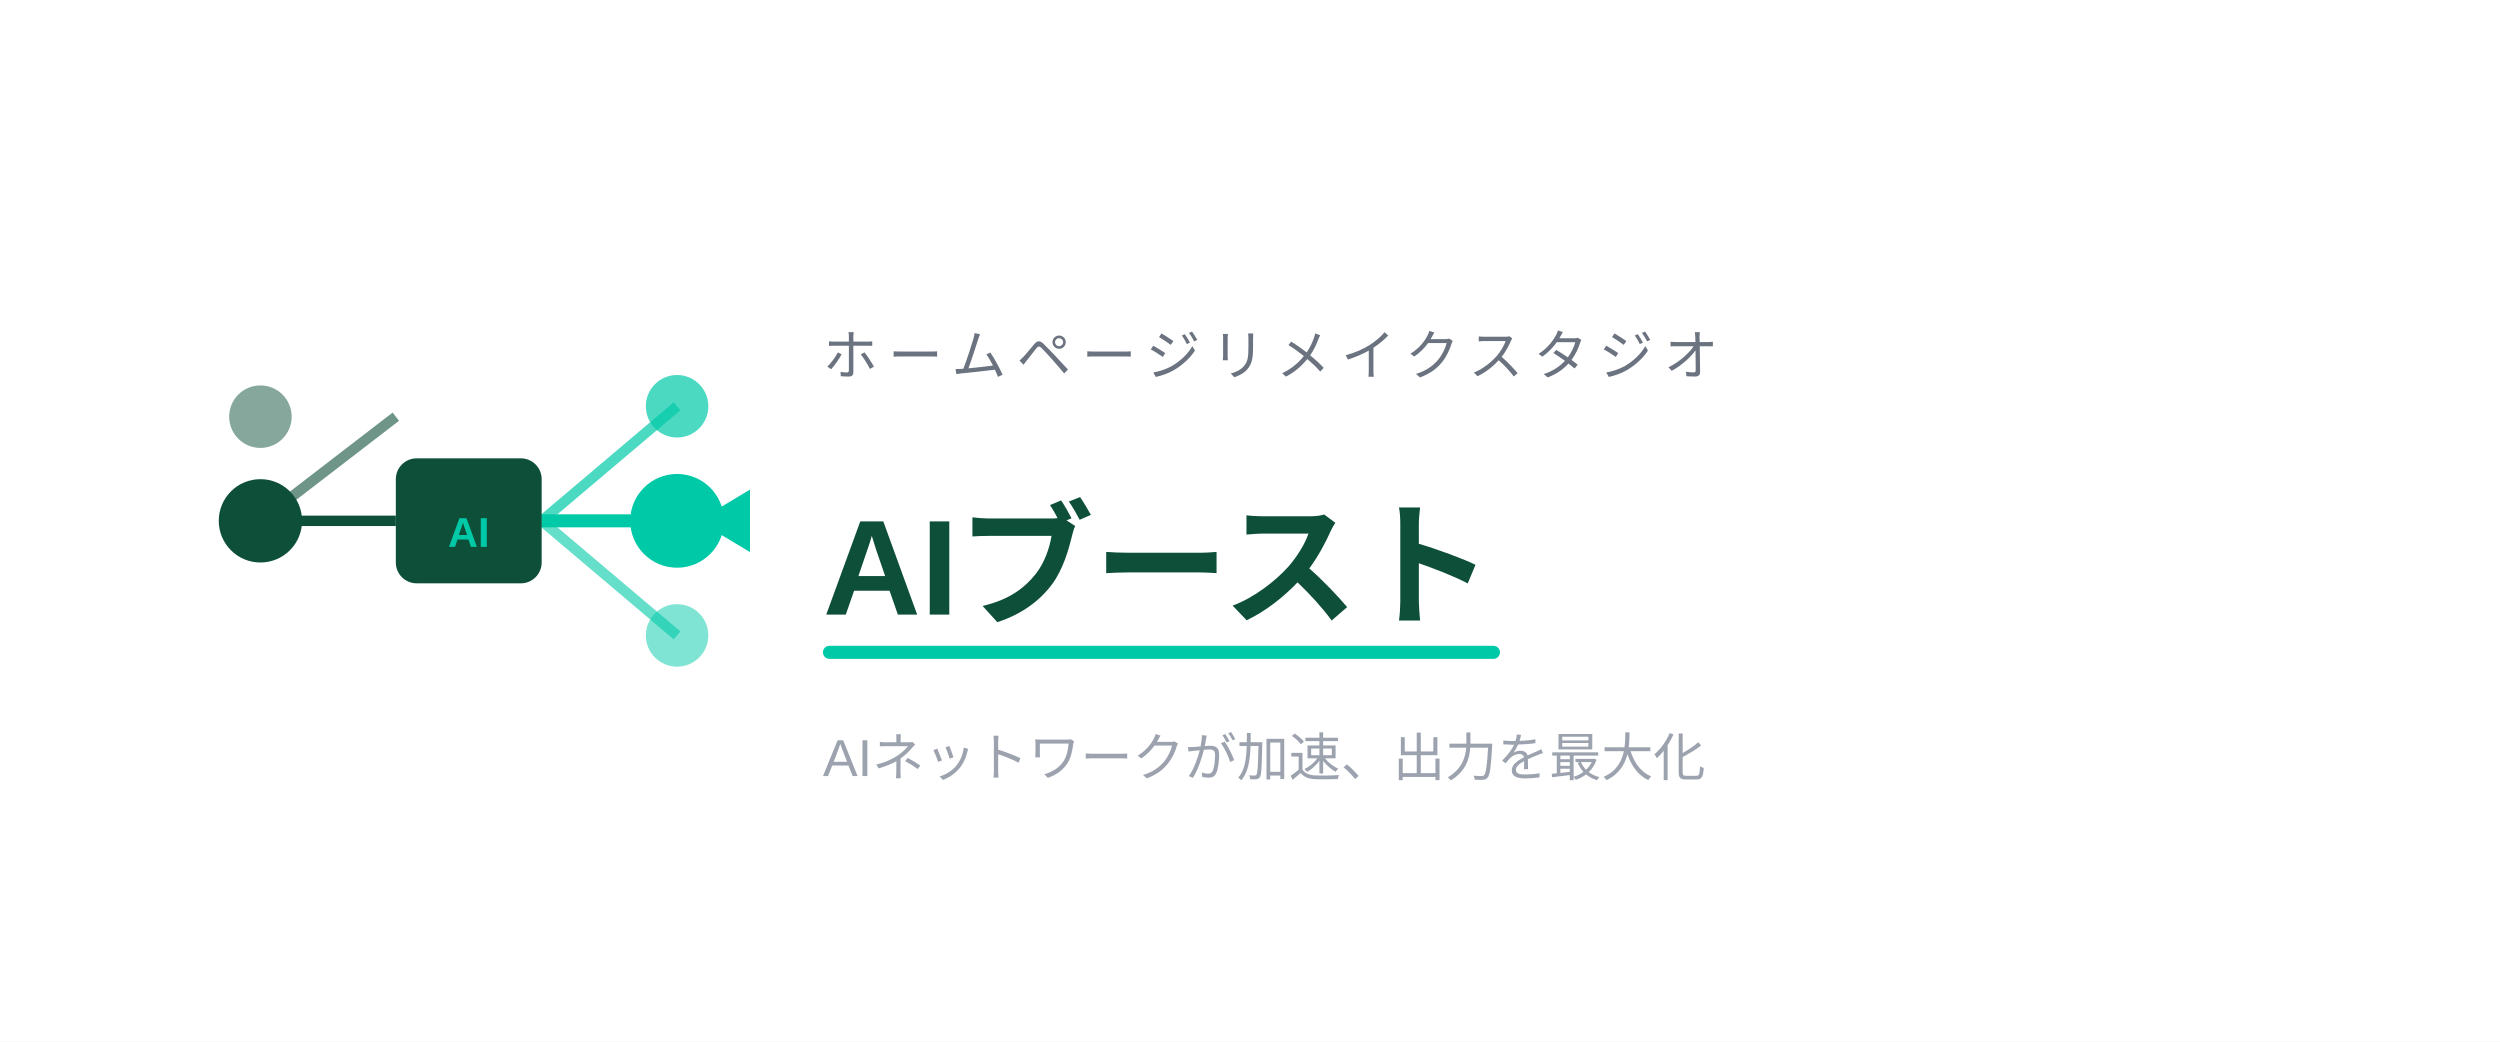
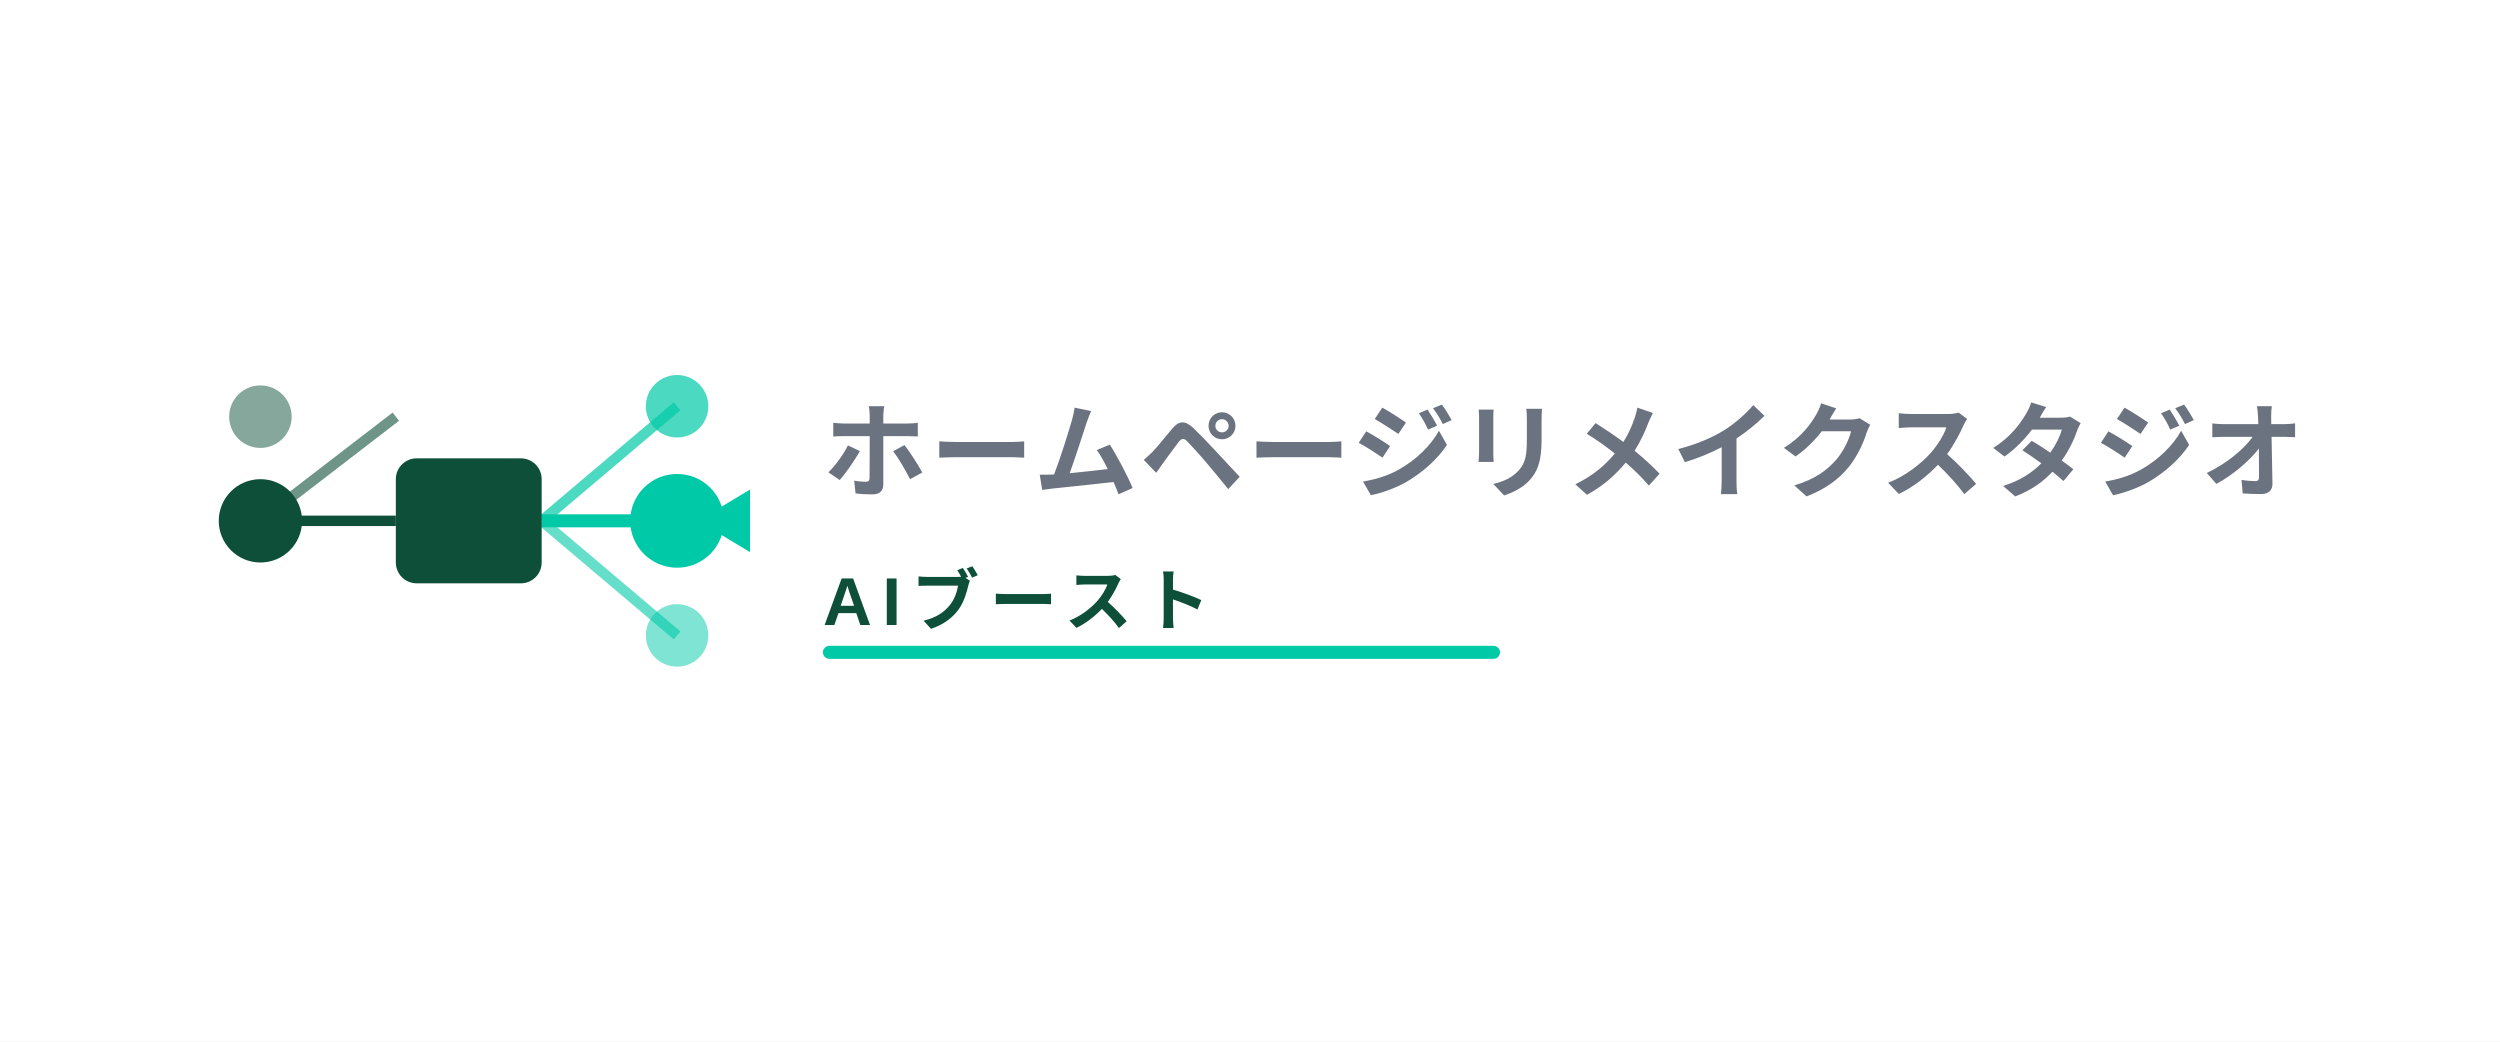
<svg xmlns="http://www.w3.org/2000/svg" viewBox="0 0 480 200" width="480" height="200">
  <rect width="480" height="200" fill="white" />
  <g transform="translate(90,100)">
    <line x1="-40" y1="0" x2="-14" y2="0" stroke="#0D4F38" stroke-width="2" />
    <line x1="-40" y1="0" x2="-14" y2="-20" stroke="#0D4F38" stroke-width="2" opacity="0.6" />
    <line x1="14" y1="0" x2="40" y2="0" stroke="#00C9A7" stroke-width="2.5" />
    <line x1="14" y1="0" x2="40" y2="-22" stroke="#00C9A7" stroke-width="2" opacity="0.7" />
    <line x1="14" y1="0" x2="40" y2="22" stroke="#00C9A7" stroke-width="2" opacity="0.6" />
    <circle cx="-40" cy="0" r="8" fill="#0D4F38" />
    <circle cx="-40" cy="-20" r="6" fill="#0D4F38" opacity="0.5" />
    <rect x="-14" y="-12" width="28" height="24" rx="4" fill="#0D4F38" />
-     <text x="0" y="5" font-family="'Helvetica Neue',Arial,sans-serif" font-size="8" font-weight="900" fill="#00C9A7" text-anchor="middle">AI</text>
    <circle cx="40" cy="0" r="9" fill="#00C9A7" />
    <circle cx="40" cy="-22" r="6" fill="#00C9A7" opacity="0.7" />
    <circle cx="40" cy="22" r="6" fill="#00C9A7" opacity="0.5" />
    <polygon points="44,0 54,-6 54,6" fill="#00C9A7" />
  </g>
-   <text x="158" y="72" font-family="'Helvetica Neue',Arial,'Noto Sans JP',sans-serif" font-size="10.5" fill="#6B7280" letter-spacing="2">ホームページリメイクスタジオ</text>
-   <text x="158" y="118" font-family="'Helvetica Neue',Arial,sans-serif" font-size="26" font-weight="800" fill="#0D4F38">AIブースト</text>
  <rect x="158" y="124" width="130" height="2.5" fill="#00C9A7" rx="1.25" />
-   <text x="158" y="149" font-family="'Helvetica Neue',Arial,'Noto Sans JP',sans-serif" font-size="10" fill="#9CA3AF">AIネットワークが加速、出力を最大化</text>
+   <text x="158.0" y="94" font-family="'Helvetica Neue', Arial, 'Noto Sans JP', sans-serif" font-size="20" font-weight="800" fill="#6B7280" letter-spacing="0.5">ホームページリメイクスタジオ</text>
+   <text x="158.0" y="120" font-family="'Helvetica Neue', Arial, sans-serif" font-size="13" font-weight="600" fill="#0D4F38" letter-spacing="2">AIブースト</text>
</svg>
